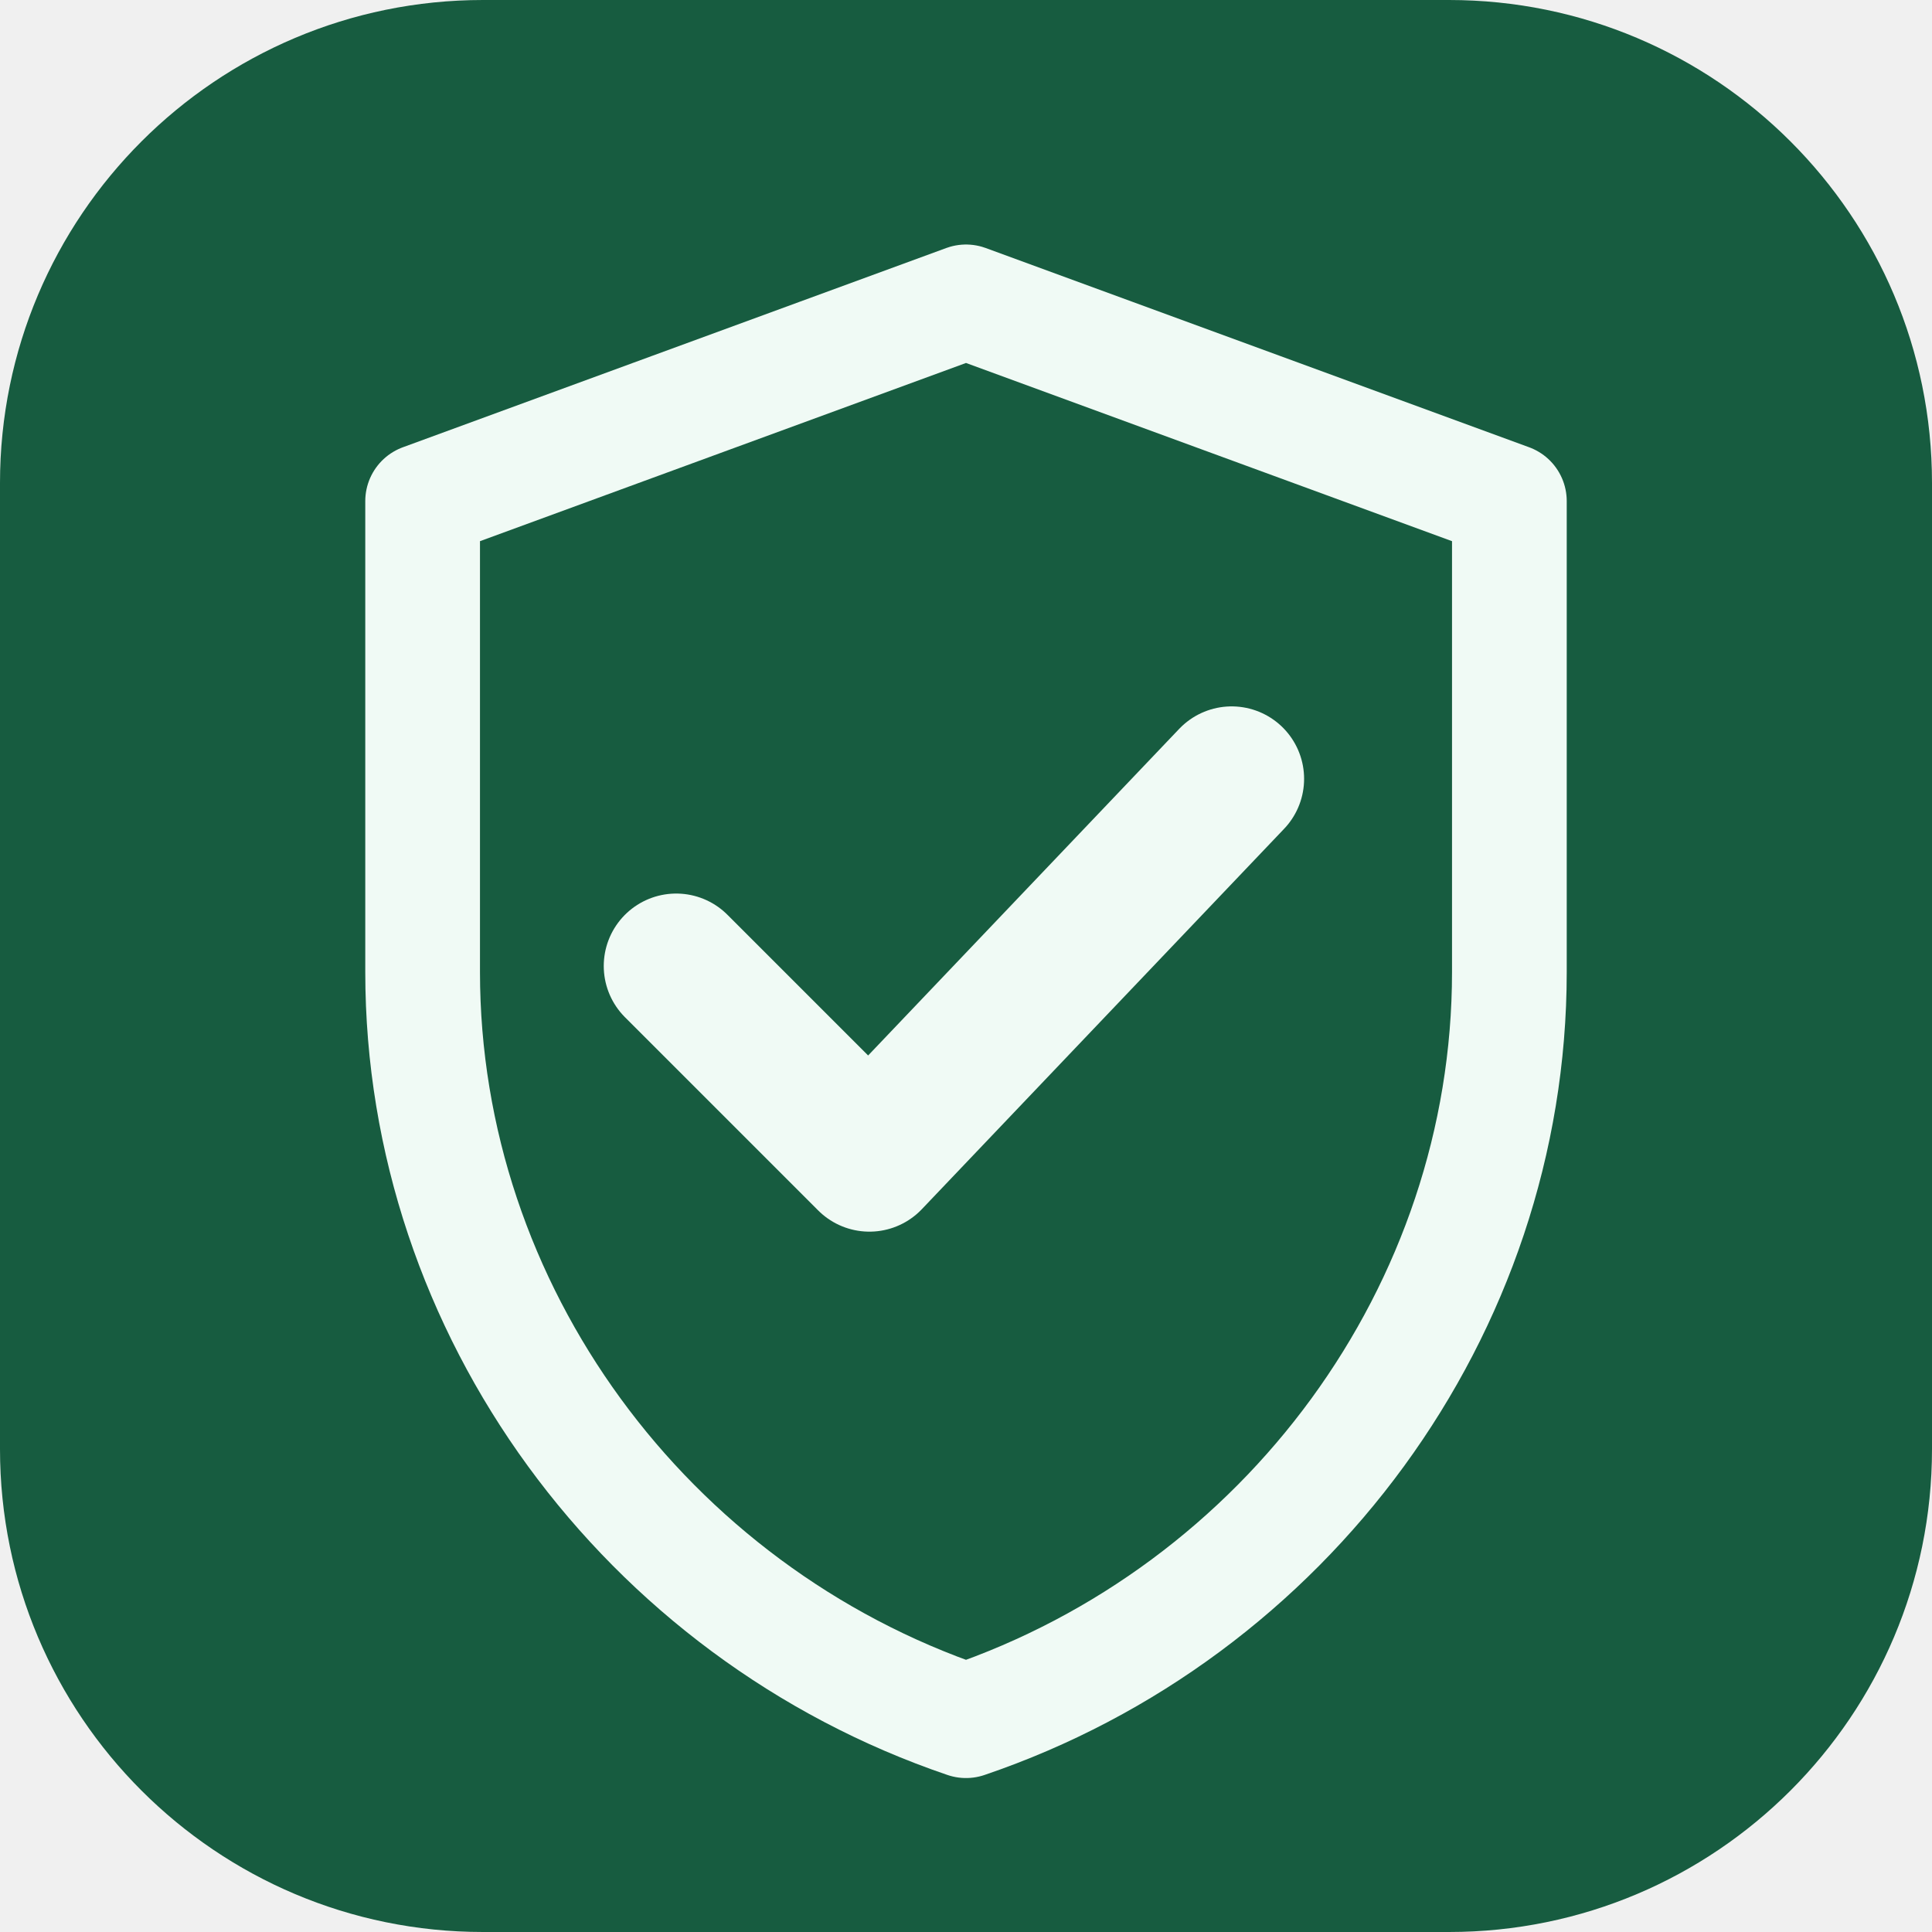
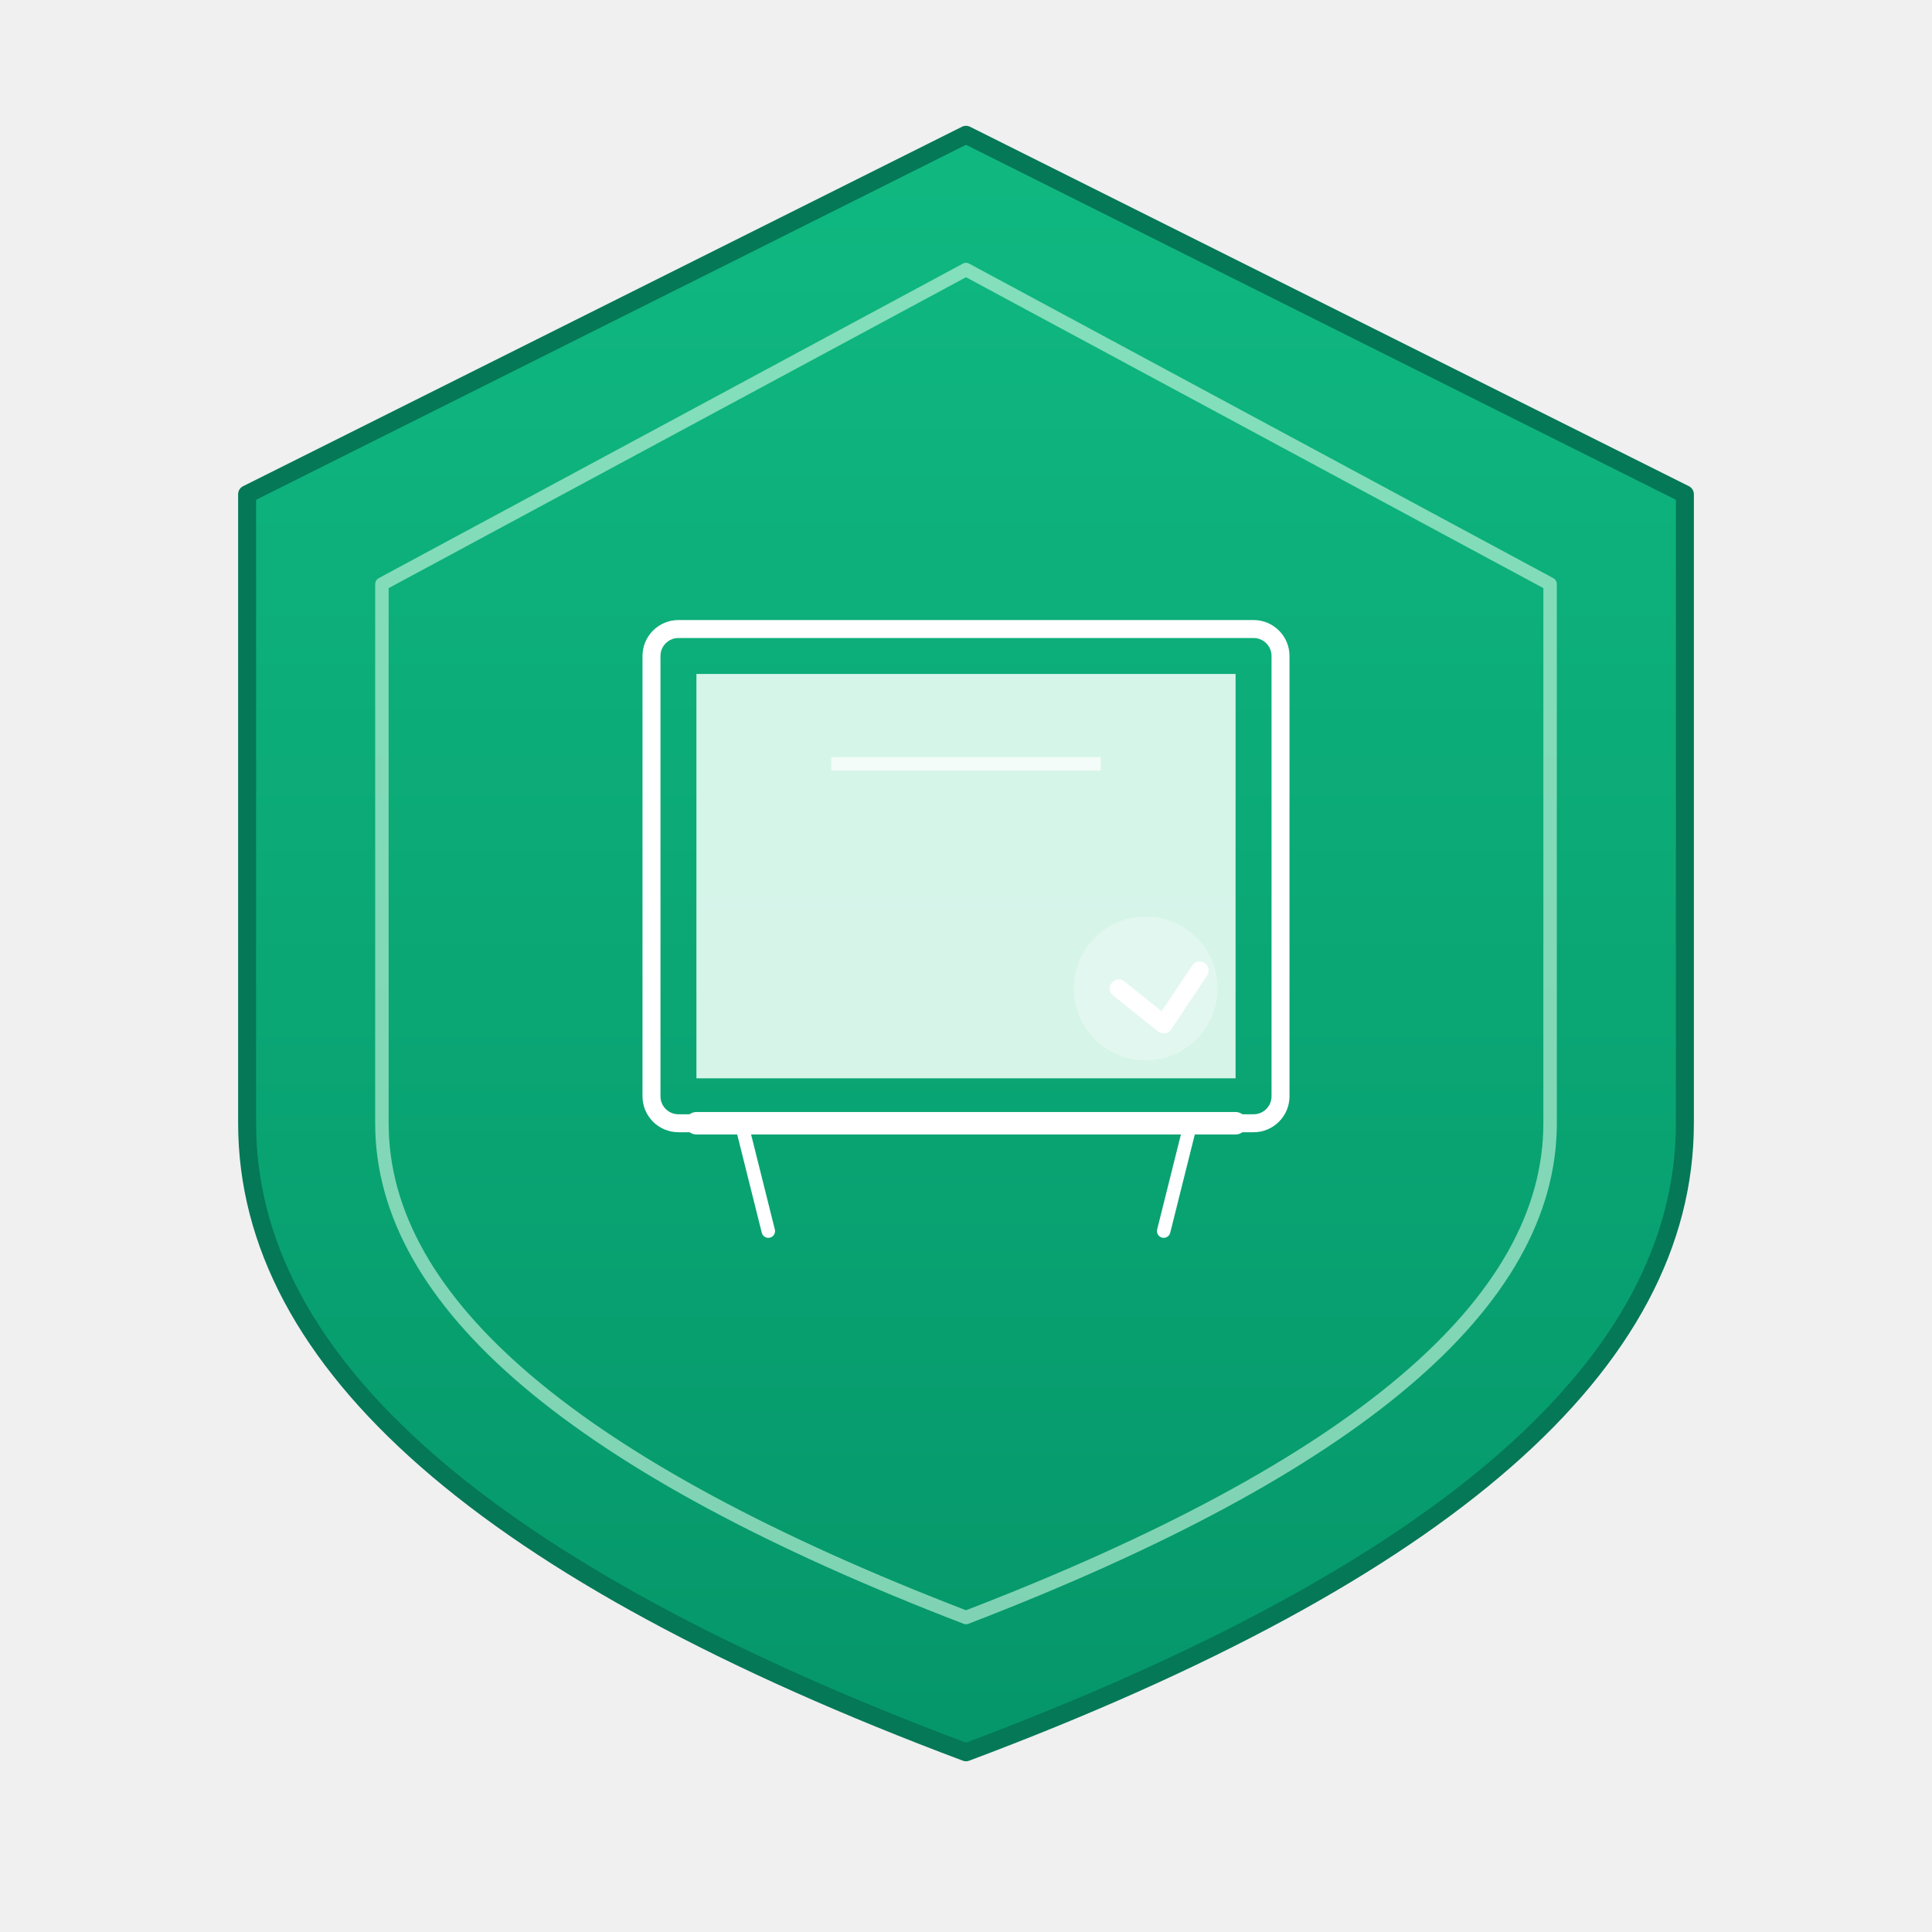
- <svg xmlns="http://www.w3.org/2000/svg" width="32" height="32" viewBox="0 0 32 32">
-   <rect width="32" height="32" rx="8" fill="#175c40" />
-   <path d="M16 5l9 3.3v7.8c0 5.6-3.7 10.6-9 12.4-5.3-1.8-9-6.8-9-12.4V8.3L16 5z" fill="none" stroke="#f0faf5" stroke-width="1.9" stroke-linejoin="round" />
-   <path d="M11.2 16l3.2 3.2 6-6.3" fill="none" stroke="#f0faf5" stroke-width="2.4" stroke-linecap="round" stroke-linejoin="round" />
+ <svg xmlns="http://www.w3.org/2000/svg" width="32" height="32" viewBox="240 35 200 215">
+   <defs>
+     <linearGradient id="g" x1="0%" y1="0%" x2="0%" y2="100%">
+       <stop offset="0%" stop-color="#10b981" />
+       <stop offset="100%" stop-color="#059669" />
+     </linearGradient>
+   </defs>
+   <path d="M340 50 L420 90 L420 160 Q420 200 340 230 Q260 200 260 160 L260 90 Z" fill="url(#g)" stroke="#047857" stroke-width="2" stroke-linejoin="round" />
+   <path d="M340 65 L405 100 L405 160 Q405 190 340 215 Q275 190 275 160 L275 100 Z" fill="none" stroke="#d1fae5" stroke-width="1.5" stroke-linejoin="round" opacity="0.6" />
+   <rect x="305" y="105" width="70" height="55" rx="3" fill="none" stroke="white" stroke-width="2" />
+   <rect x="310" y="110" width="60" height="45" fill="#ecfdf5" opacity="0.9" />
+   <line x1="325" y1="120" x2="355" y2="120" stroke="white" stroke-width="1.5" opacity="0.7" />
+   <line x1="310" y1="160" x2="370" y2="160" stroke="white" stroke-width="2.5" stroke-linecap="round" />
+   <line x1="315" y1="160" x2="318" y2="172" stroke="white" stroke-width="1.5" stroke-linecap="round" />
+   <line x1="365" y1="160" x2="362" y2="172" stroke="white" stroke-width="1.5" stroke-linecap="round" />
+   <g transform="translate(360, 145)">
+     <circle cx="0" cy="0" r="8" fill="white" opacity="0.3" />
+     <path d="M-3 0 L2 4 L6 -2" stroke="white" stroke-width="2" fill="none" stroke-linecap="round" stroke-linejoin="round" />
+   </g>
</svg>
